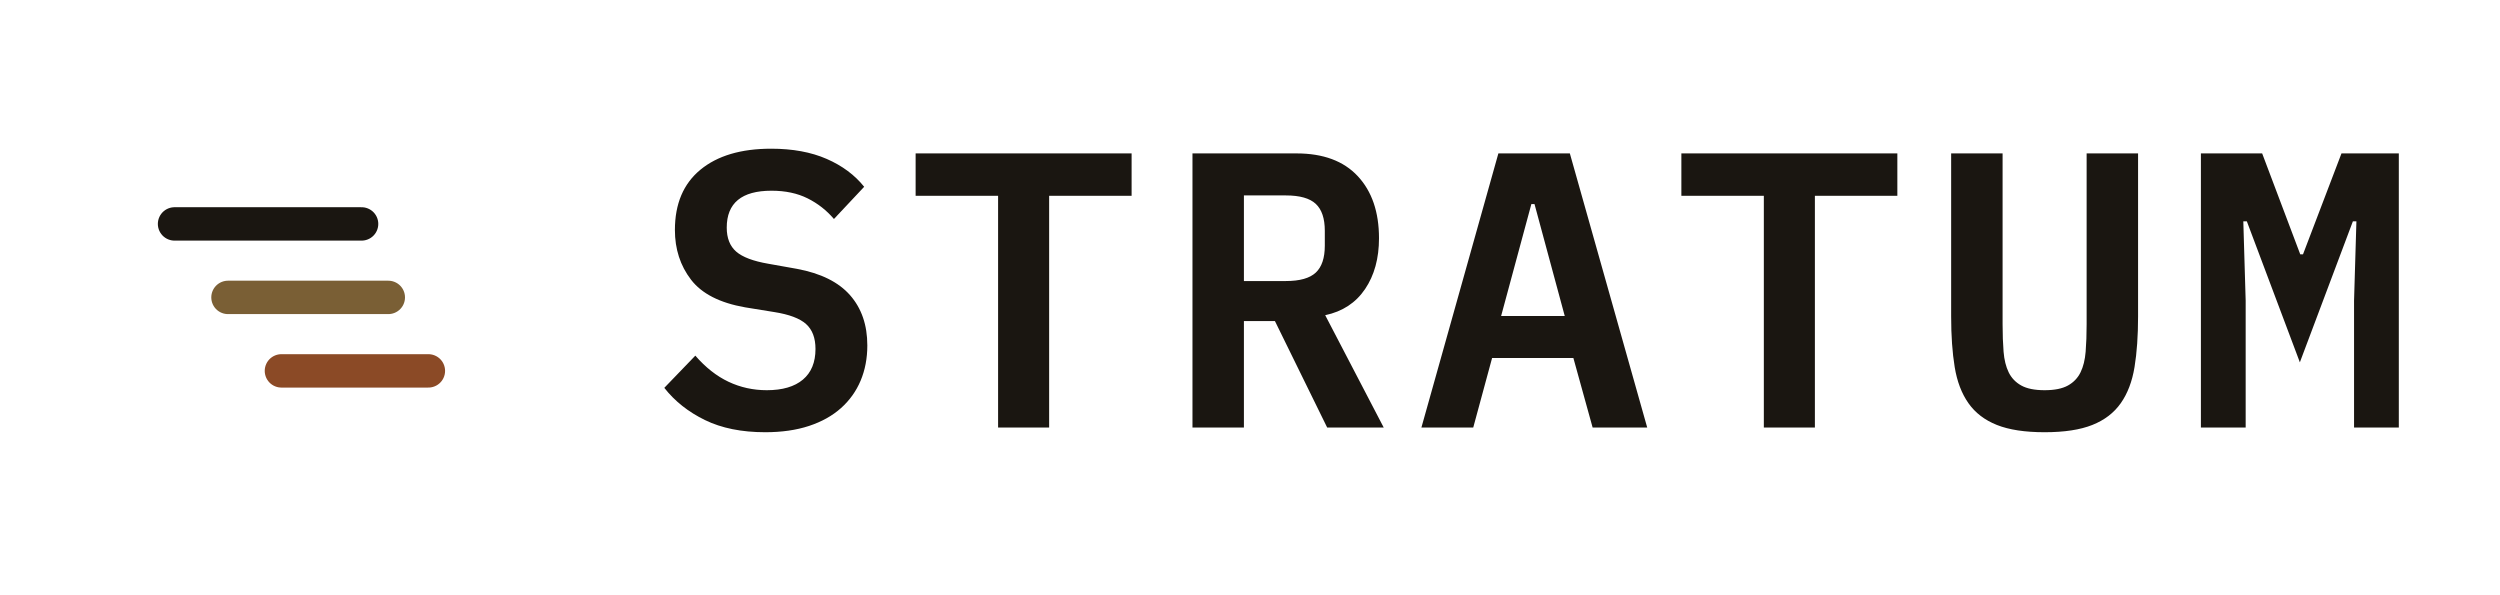
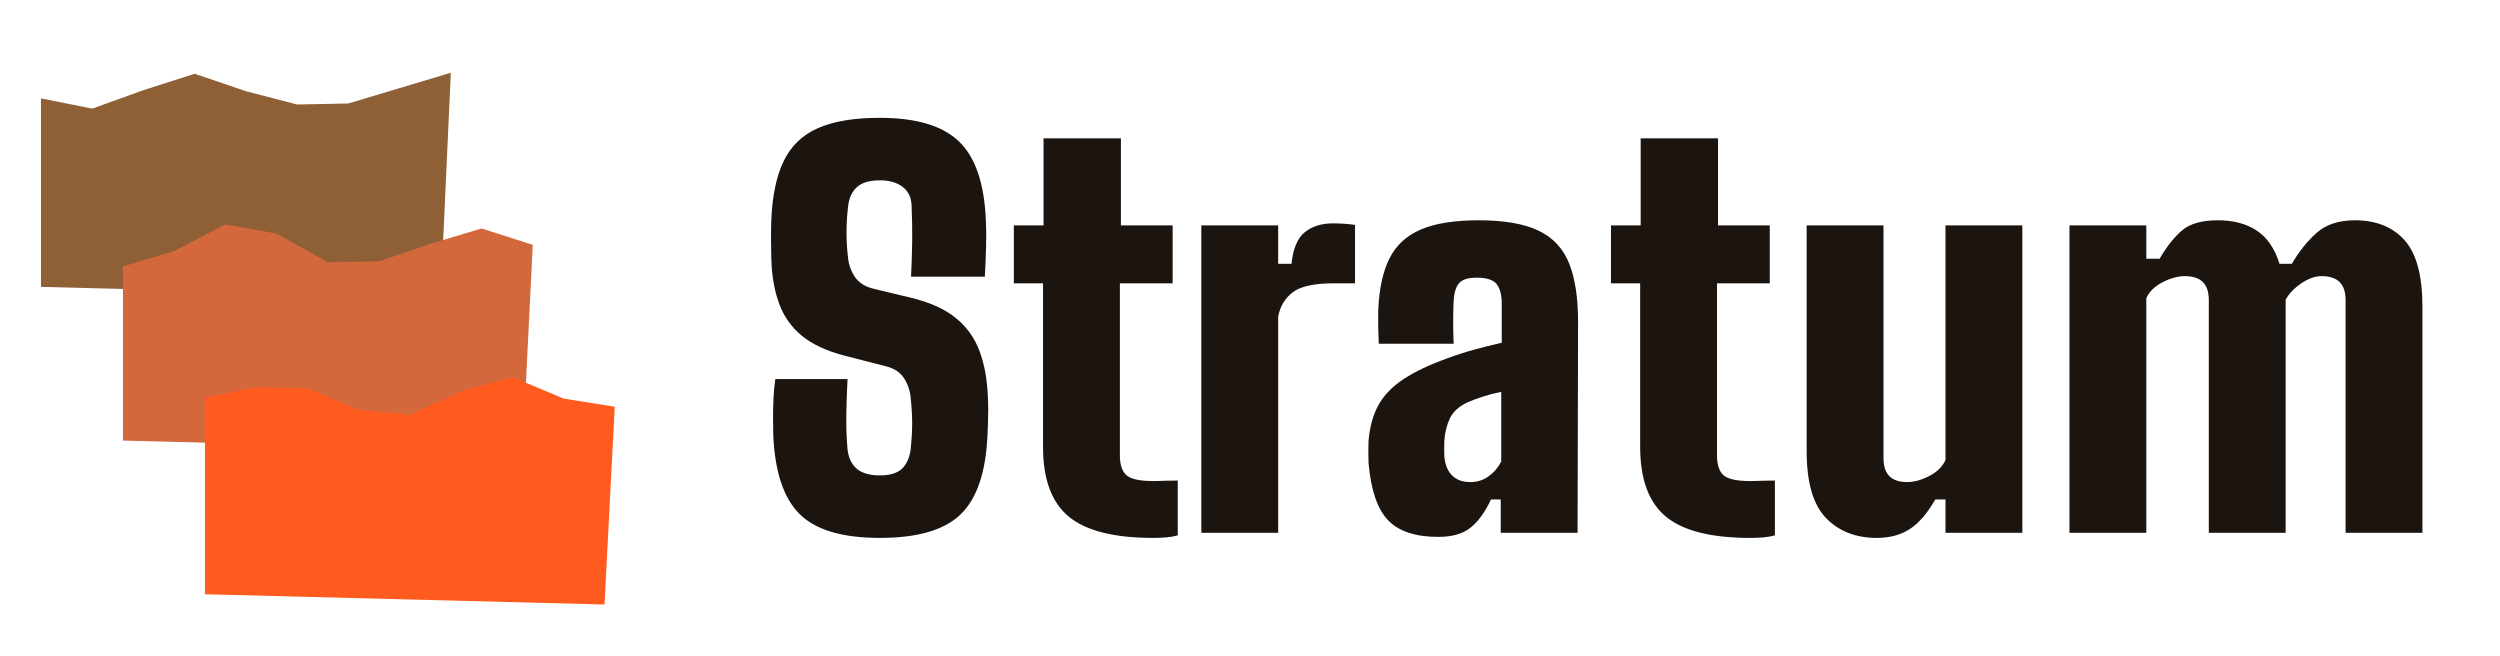
- <svg xmlns="http://www.w3.org/2000/svg" viewBox="0 0 269 64" width="269" height="64" role="img" aria-label="Stratum">
-   <g transform="translate(8,9) scale(0.71875)">
-     <line x1="15" y1="21" x2="43" y2="21" stroke="#1A1611" stroke-width="5" stroke-linecap="round" />
-     <line x1="23" y1="32" x2="47" y2="32" stroke="#7A5F35" stroke-width="5" stroke-linecap="round" />
-     <line x1="31" y1="43" x2="53" y2="43" stroke="#8B4A26" stroke-width="5" stroke-linecap="round" />
+ <svg xmlns="http://www.w3.org/2000/svg" viewBox="0 0 244 64" width="244" height="64" role="img" aria-label="Stratum">
+   <g>
+     <path fill="#8F5F36" d="M4.0 9.6 L9.0 10.6 L14.0 8.8 L19.0 7.2 L24.0 8.9 L29.0 10.2 L34.0 10.1 L39.0 8.6 L44.0 7.1 L43 29 L4 28Z" />
+     <path fill="#D2683C" d="M12.0 26.0 L17.0 24.5 L22.0 21.9 L27.0 22.8 L32.0 25.6 L37.0 25.5 L42.0 23.8 L47.0 22.3 L52.0 23.9 L51 44 L12 43Z" />
+     <path fill="#FF5B1F" d="M20.0 38.8 L25.0 37.8 L30.0 37.9 L35.0 40.0 L40.0 40.5 L45.0 38.2 L50.0 36.8 L55.0 38.9 L60.0 39.7 L59 59 L20 58Z" />
  </g>
-   <path transform="translate(70,46) scale(0.4225352)" d="M29.200 1.200L29.200 1.200Q20.200 1.200 13.850-1.900Q7.500-5 3.500-10.100L3.500-10.100L11.400-18.300Q15.300-13.800 19.850-11.650Q24.400-9.500 29.600-9.500L29.600-9.500Q35.600-9.500 38.800-12.200Q42-14.900 42-20L42-20Q42-24.200 39.600-26.350Q37.200-28.500 31.500-29.400L31.500-29.400L24.100-30.600Q14.400-32.300 10.300-37.650Q6.200-43 6.200-50.300L6.200-50.300Q6.200-60.300 12.700-65.650Q19.200-71 30.700-71L30.700-71Q38.900-71 44.850-68.400Q50.800-65.800 54.400-61.300L54.400-61.300L46.700-53.100Q43.900-56.400 40-58.350Q36.100-60.300 30.800-60.300L30.800-60.300Q19.400-60.300 19.400-50.900L19.400-50.900Q19.400-46.900 21.800-44.800Q24.200-42.700 30-41.700L30-41.700L37.300-40.400Q46.400-38.700 50.800-33.700Q55.200-28.700 55.200-20.900L55.200-20.900Q55.200-16 53.500-11.950Q51.800-7.900 48.500-4.950Q45.200-2 40.350-0.400Q35.500 1.200 29.200 1.200Z M122.500-59L101.500-59L101.500 0L88.500 0L88.500-59L67.500-59L67.500-69.800L122.500-69.800L122.500-59Z M151.100-27.100L151.100 0L138 0L138-69.800L164.500-69.800Q174.700-69.800 180.100-64Q185.500-58.200 185.500-48.200L185.500-48.200Q185.500-40.500 181.950-35.250Q178.400-30 171.800-28.600L171.800-28.600L186.700 0L172.300 0L159-27.100L151.100-27.100ZM151.100-37.300L161.800-37.300Q167.100-37.300 169.400-39.450Q171.700-41.600 171.700-46.300L171.700-46.300L171.700-50.100Q171.700-54.800 169.400-56.950Q167.100-59.100 161.800-59.100L161.800-59.100L151.100-59.100L151.100-37.300Z M253.800 0L239.900 0L235-17.700L214.300-17.700L209.500 0L196.300 0L215.900-69.800L234.100-69.800L253.800 0ZM232.800-28.400L225.100-56.900L224.300-56.900L216.600-28.400L232.800-28.400Z M317.500-59L296.500-59L296.500 0L283.500 0L283.500-59L262.500-59L262.500-69.800L317.500-69.800L317.500-59Z M331.200-69.800L344.300-69.800L344.300-26.300Q344.300-22.400 344.550-19.300Q344.800-16.200 345.850-14.050Q346.900-11.900 349.050-10.700Q351.200-9.500 355-9.500L355-9.500Q358.800-9.500 360.950-10.700Q363.100-11.900 364.150-14.050Q365.200-16.200 365.450-19.300Q365.700-22.400 365.700-26.300L365.700-26.300L365.700-69.800L378.800-69.800L378.800-28.300Q378.800-20.900 377.900-15.400Q377-9.900 374.400-6.200Q371.800-2.500 367.150-0.650Q362.500 1.200 355 1.200L355 1.200Q347.500 1.200 342.850-0.650Q338.200-2.500 335.600-6.200Q333-9.900 332.100-15.400Q331.200-20.900 331.200-28.300L331.200-28.300L331.200-69.800Z M433.800 0L433.800-32.300L434.400-52.500L433.500-52.500L420-16.600L406.500-52.500L405.600-52.500L406.200-32.300L406.200 0L394.800 0L394.800-69.800L410.400-69.800L420.100-44.100L420.800-44.100L430.600-69.800L445.200-69.800L445.200 0L433.800 0Z" fill="#1A1611" />
+   <path fill="#1C140F" d="M85.88 52.5Q80.38 52.5 78.04 50.17Q75.7 47.85 75.47 42.45Q75.45 41.65 75.45 40.69Q75.45 39.73 75.5 38.76Q75.55 37.8 75.67 37H82.72Q82.62 38.83 82.6 40.6Q82.58 42.38 82.72 43.85Q82.85 45.08 83.61 45.74Q84.38 46.4 85.88 46.4Q87.35 46.4 88.04 45.74Q88.72 45.08 88.88 43.85Q88.97 43 89.01 42.16Q89.05 41.33 89.01 40.49Q88.97 39.65 88.88 38.8Q88.78 37.75 88.22 36.9Q87.67 36.05 86.47 35.75L82.38 34.7Q79.78 34.02 78.25 32.76Q76.72 31.5 76.04 29.62Q75.35 27.75 75.28 25.25Q75.25 24.15 75.25 23.29Q75.25 22.42 75.28 21.5Q75.42 17.92 76.49 15.72Q77.55 13.52 79.82 12.51Q82.1 11.5 85.88 11.5Q91.2 11.5 93.6 13.81Q96 16.12 96.22 21.5Q96.28 22.57 96.24 24.12Q96.2 25.67 96.12 27H88.92Q89 25.27 89.03 23.55Q89.05 21.82 88.97 20.1Q88.95 18.9 88.11 18.25Q87.28 17.6 85.88 17.6Q84.38 17.6 83.65 18.25Q82.92 18.9 82.78 20.1Q82.62 21.38 82.62 22.67Q82.62 23.97 82.78 25.25Q82.9 26.25 83.47 27.07Q84.05 27.9 85.33 28.2L88.88 29.05Q91.67 29.72 93.29 31.04Q94.9 32.35 95.61 34.29Q96.33 36.23 96.42 38.8Q96.45 39.38 96.45 40Q96.45 40.62 96.43 41.25Q96.4 41.88 96.38 42.45Q96.15 47.85 93.79 50.17Q91.42 52.5 85.88 52.5ZM112.55 52.5Q106.83 52.5 104.31 50.42Q101.8 48.35 101.8 43.6V27.65H98.95V22H101.85V13.5H109.4V22H114.45V27.65H109.3V44.45Q109.3 45.8 109.94 46.38Q110.58 46.95 112.55 46.95Q113.12 46.95 113.69 46.92Q114.25 46.9 114.95 46.9V52.25Q114.43 52.4 113.83 52.45Q113.23 52.5 112.55 52.5ZM117.25 52V22H124.75V25.75H126.05Q126.28 23.52 127.35 22.66Q128.43 21.8 130.1 21.8Q130.75 21.8 131.35 21.85Q131.95 21.9 132.25 21.95V27.65H130.2Q127.33 27.65 126.18 28.52Q125.03 29.4 124.75 30.9V52ZM140.38 52.4Q137.05 52.4 135.49 50.79Q133.92 49.17 133.57 45.2Q133.55 44.75 133.55 44.1Q133.55 43.45 133.57 43Q133.75 40.95 134.55 39.51Q135.35 38.08 136.99 37Q138.62 35.92 141.32 34.95Q142.67 34.45 143.94 34.11Q145.2 33.77 146.57 33.45V29.6Q146.57 28.4 146.09 27.75Q145.6 27.1 144.12 27.1Q142.9 27.1 142.42 27.62Q141.95 28.15 141.88 29.35Q141.85 29.7 141.84 30.54Q141.82 31.38 141.84 32.24Q141.85 33.1 141.88 33.55H134.57Q134.55 33.27 134.52 32.15Q134.5 31.02 134.52 30.2Q134.65 27.17 135.6 25.25Q136.55 23.32 138.65 22.41Q140.75 21.5 144.32 21.5Q148.05 21.5 150.16 22.51Q152.27 23.52 153.15 25.71Q154.02 27.9 154.02 31.4L153.97 52H146.47V48.75H145.52Q144.62 50.65 143.5 51.52Q142.38 52.4 140.38 52.4ZM143.52 47.05Q144.5 47.05 145.27 46.5Q146.05 45.95 146.52 45.05V38.25Q145.62 38.42 144.79 38.69Q143.95 38.95 143.27 39.25Q141.97 39.85 141.51 40.83Q141.05 41.8 140.97 43Q140.95 43.48 140.95 43.85Q140.95 44.23 140.97 44.6Q141.1 45.8 141.74 46.42Q142.38 47.05 143.52 47.05ZM170.83 52.5Q165.1 52.5 162.59 50.42Q160.08 48.35 160.08 43.6V27.65H157.23V22H160.13V13.5H167.68V22H172.73V27.65H167.58V44.45Q167.58 45.8 168.21 46.38Q168.85 46.95 170.83 46.95Q171.4 46.95 171.96 46.92Q172.53 46.9 173.23 46.9V52.25Q172.7 52.4 172.1 52.45Q171.5 52.5 170.83 52.5ZM183.18 52.5Q180.08 52.5 178.2 50.54Q176.33 48.58 176.33 44.05V22H183.83V44.7Q183.83 45.9 184.4 46.47Q184.98 47.05 186.13 47.05Q187.15 47.05 188.29 46.46Q189.43 45.88 189.88 44.9V22H197.38V52H189.88V48.75H188.88Q187.73 50.77 186.39 51.64Q185.05 52.5 183.18 52.5ZM201.98 52V22H209.48V25.25H210.78Q211.83 23.45 212.98 22.48Q214.12 21.5 216.48 21.5Q218.73 21.5 220.25 22.5Q221.78 23.5 222.48 25.75H223.68Q224.73 23.95 226.1 22.73Q227.48 21.5 229.83 21.5Q232.95 21.5 234.69 23.45Q236.43 25.4 236.43 29.95V52H228.93V29.3Q228.93 28.1 228.34 27.52Q227.75 26.95 226.58 26.95Q225.65 26.95 224.61 27.65Q223.58 28.35 223.08 29.25V52H215.58V29.3Q215.58 28.1 214.99 27.52Q214.4 26.95 213.23 26.95Q212.23 26.95 211.08 27.54Q209.93 28.12 209.48 29.1V52Z" />
</svg>
